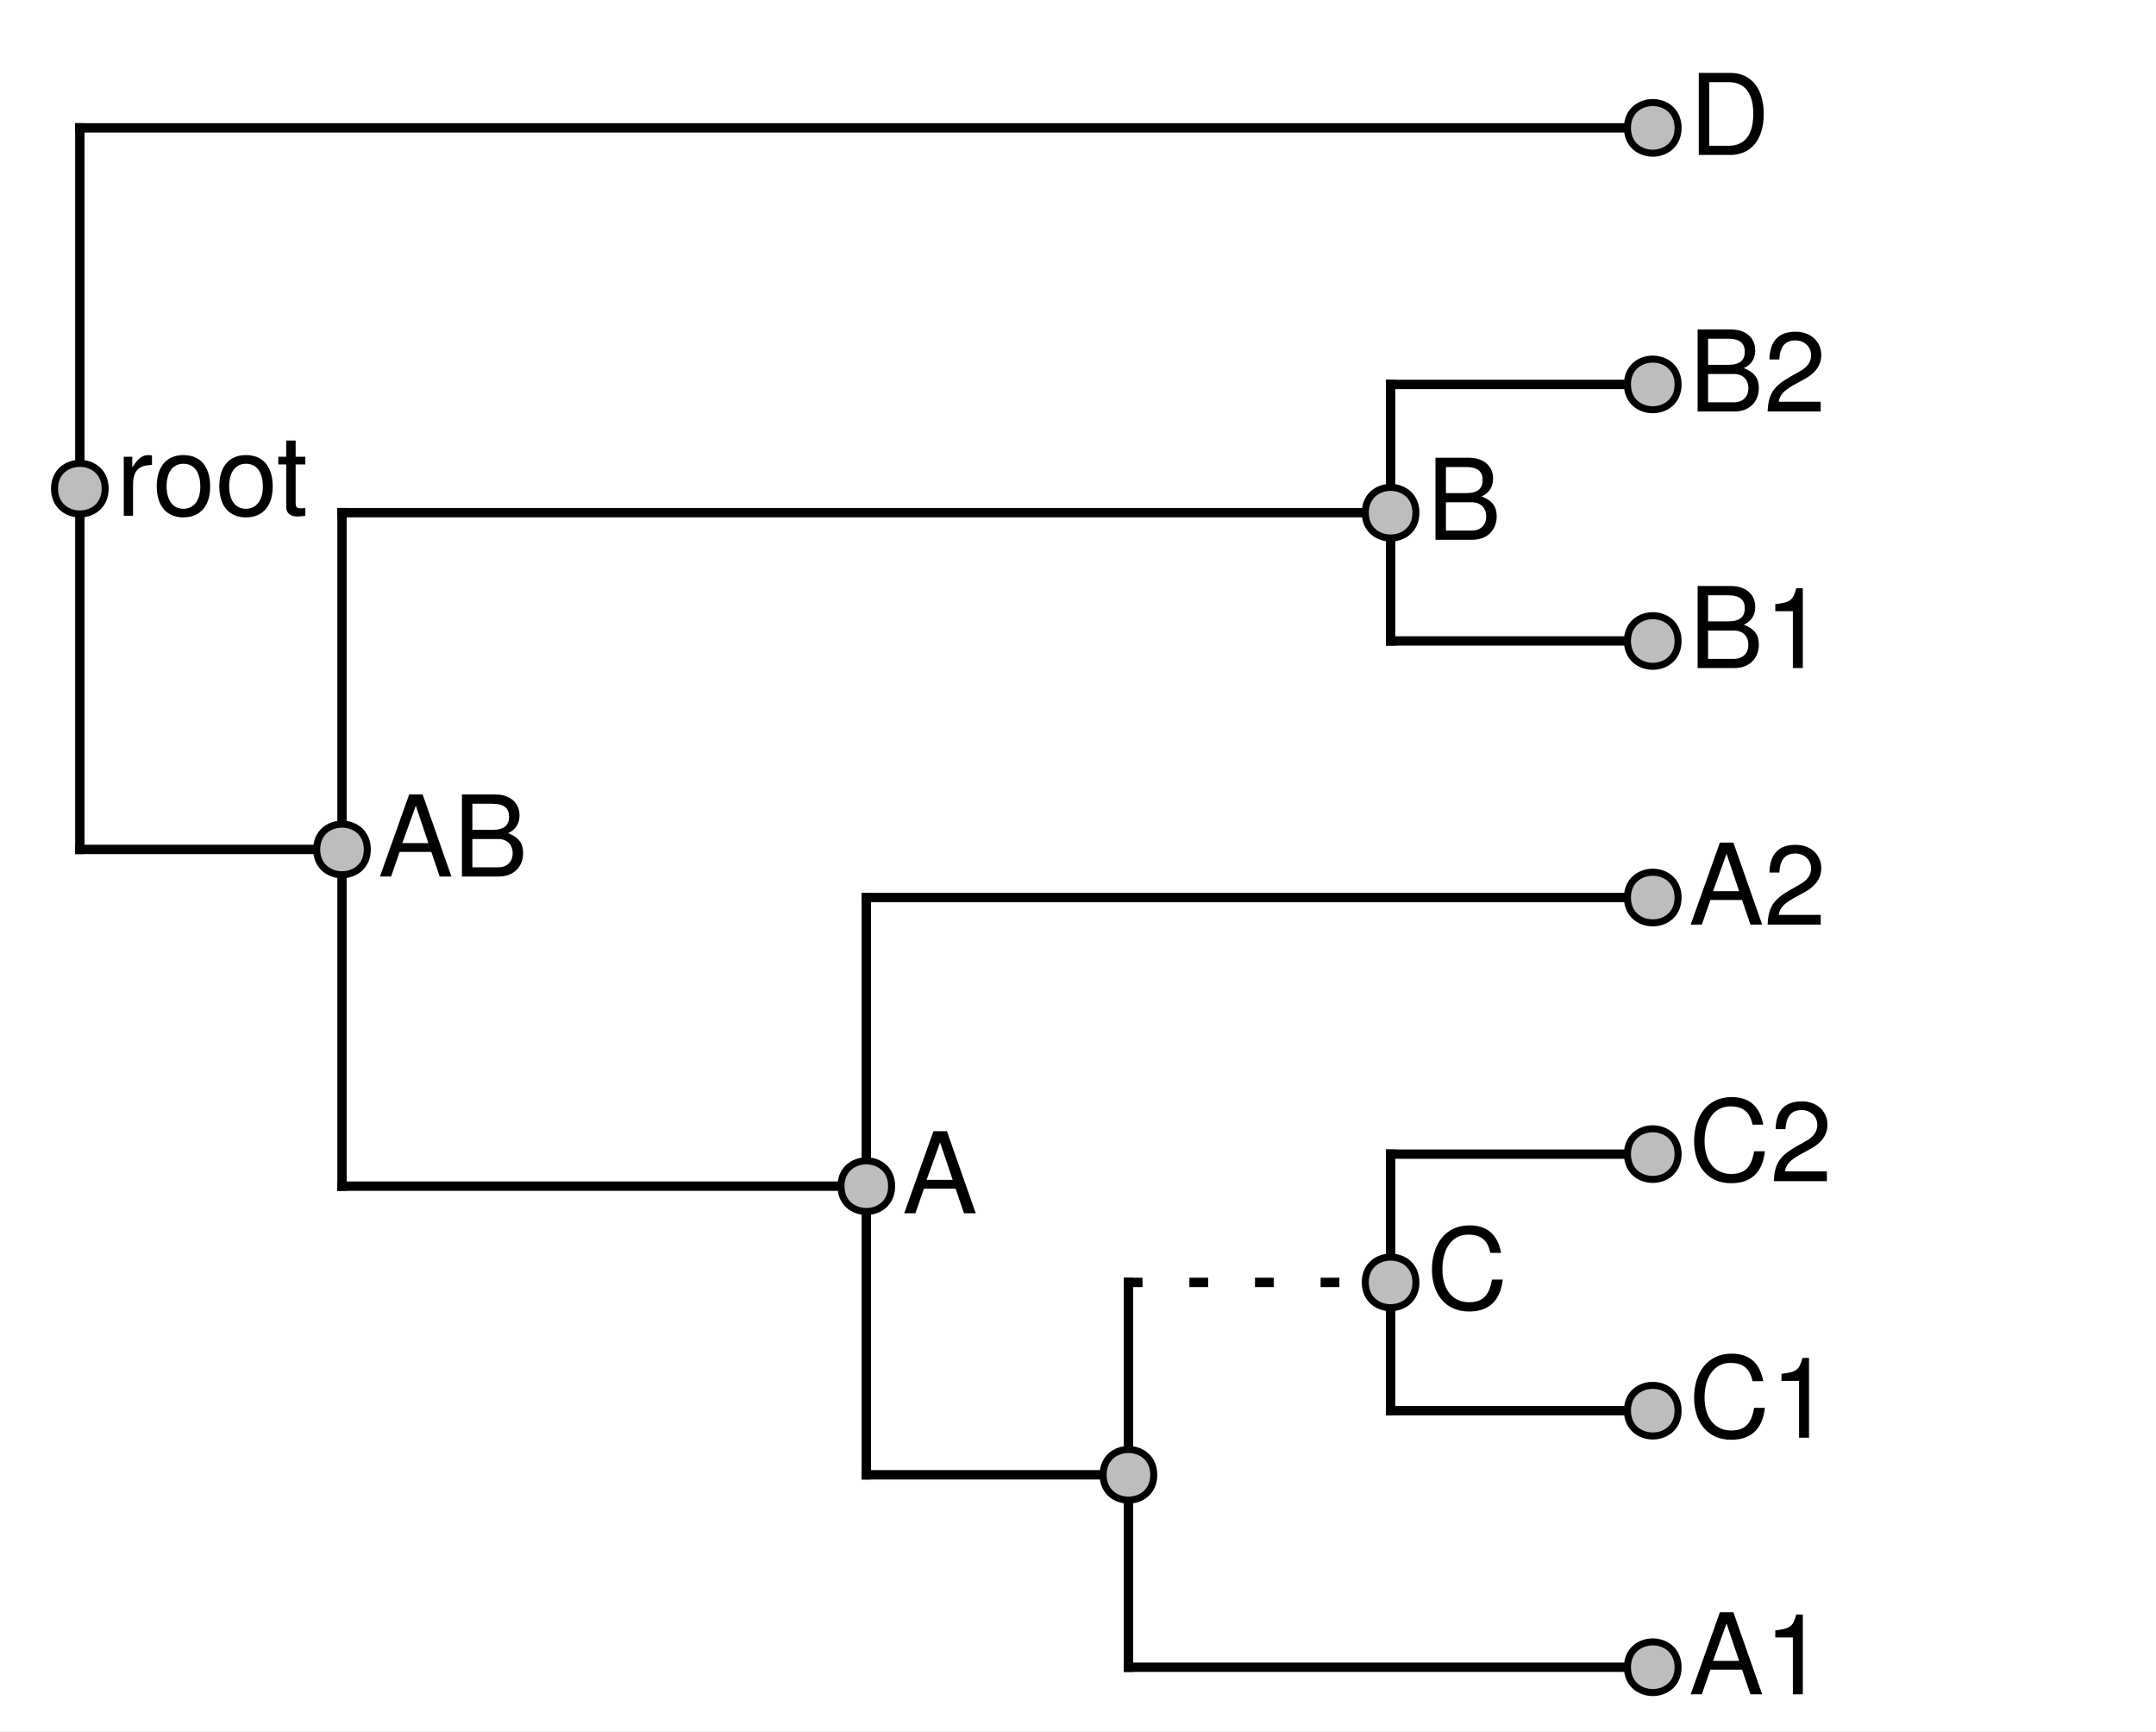
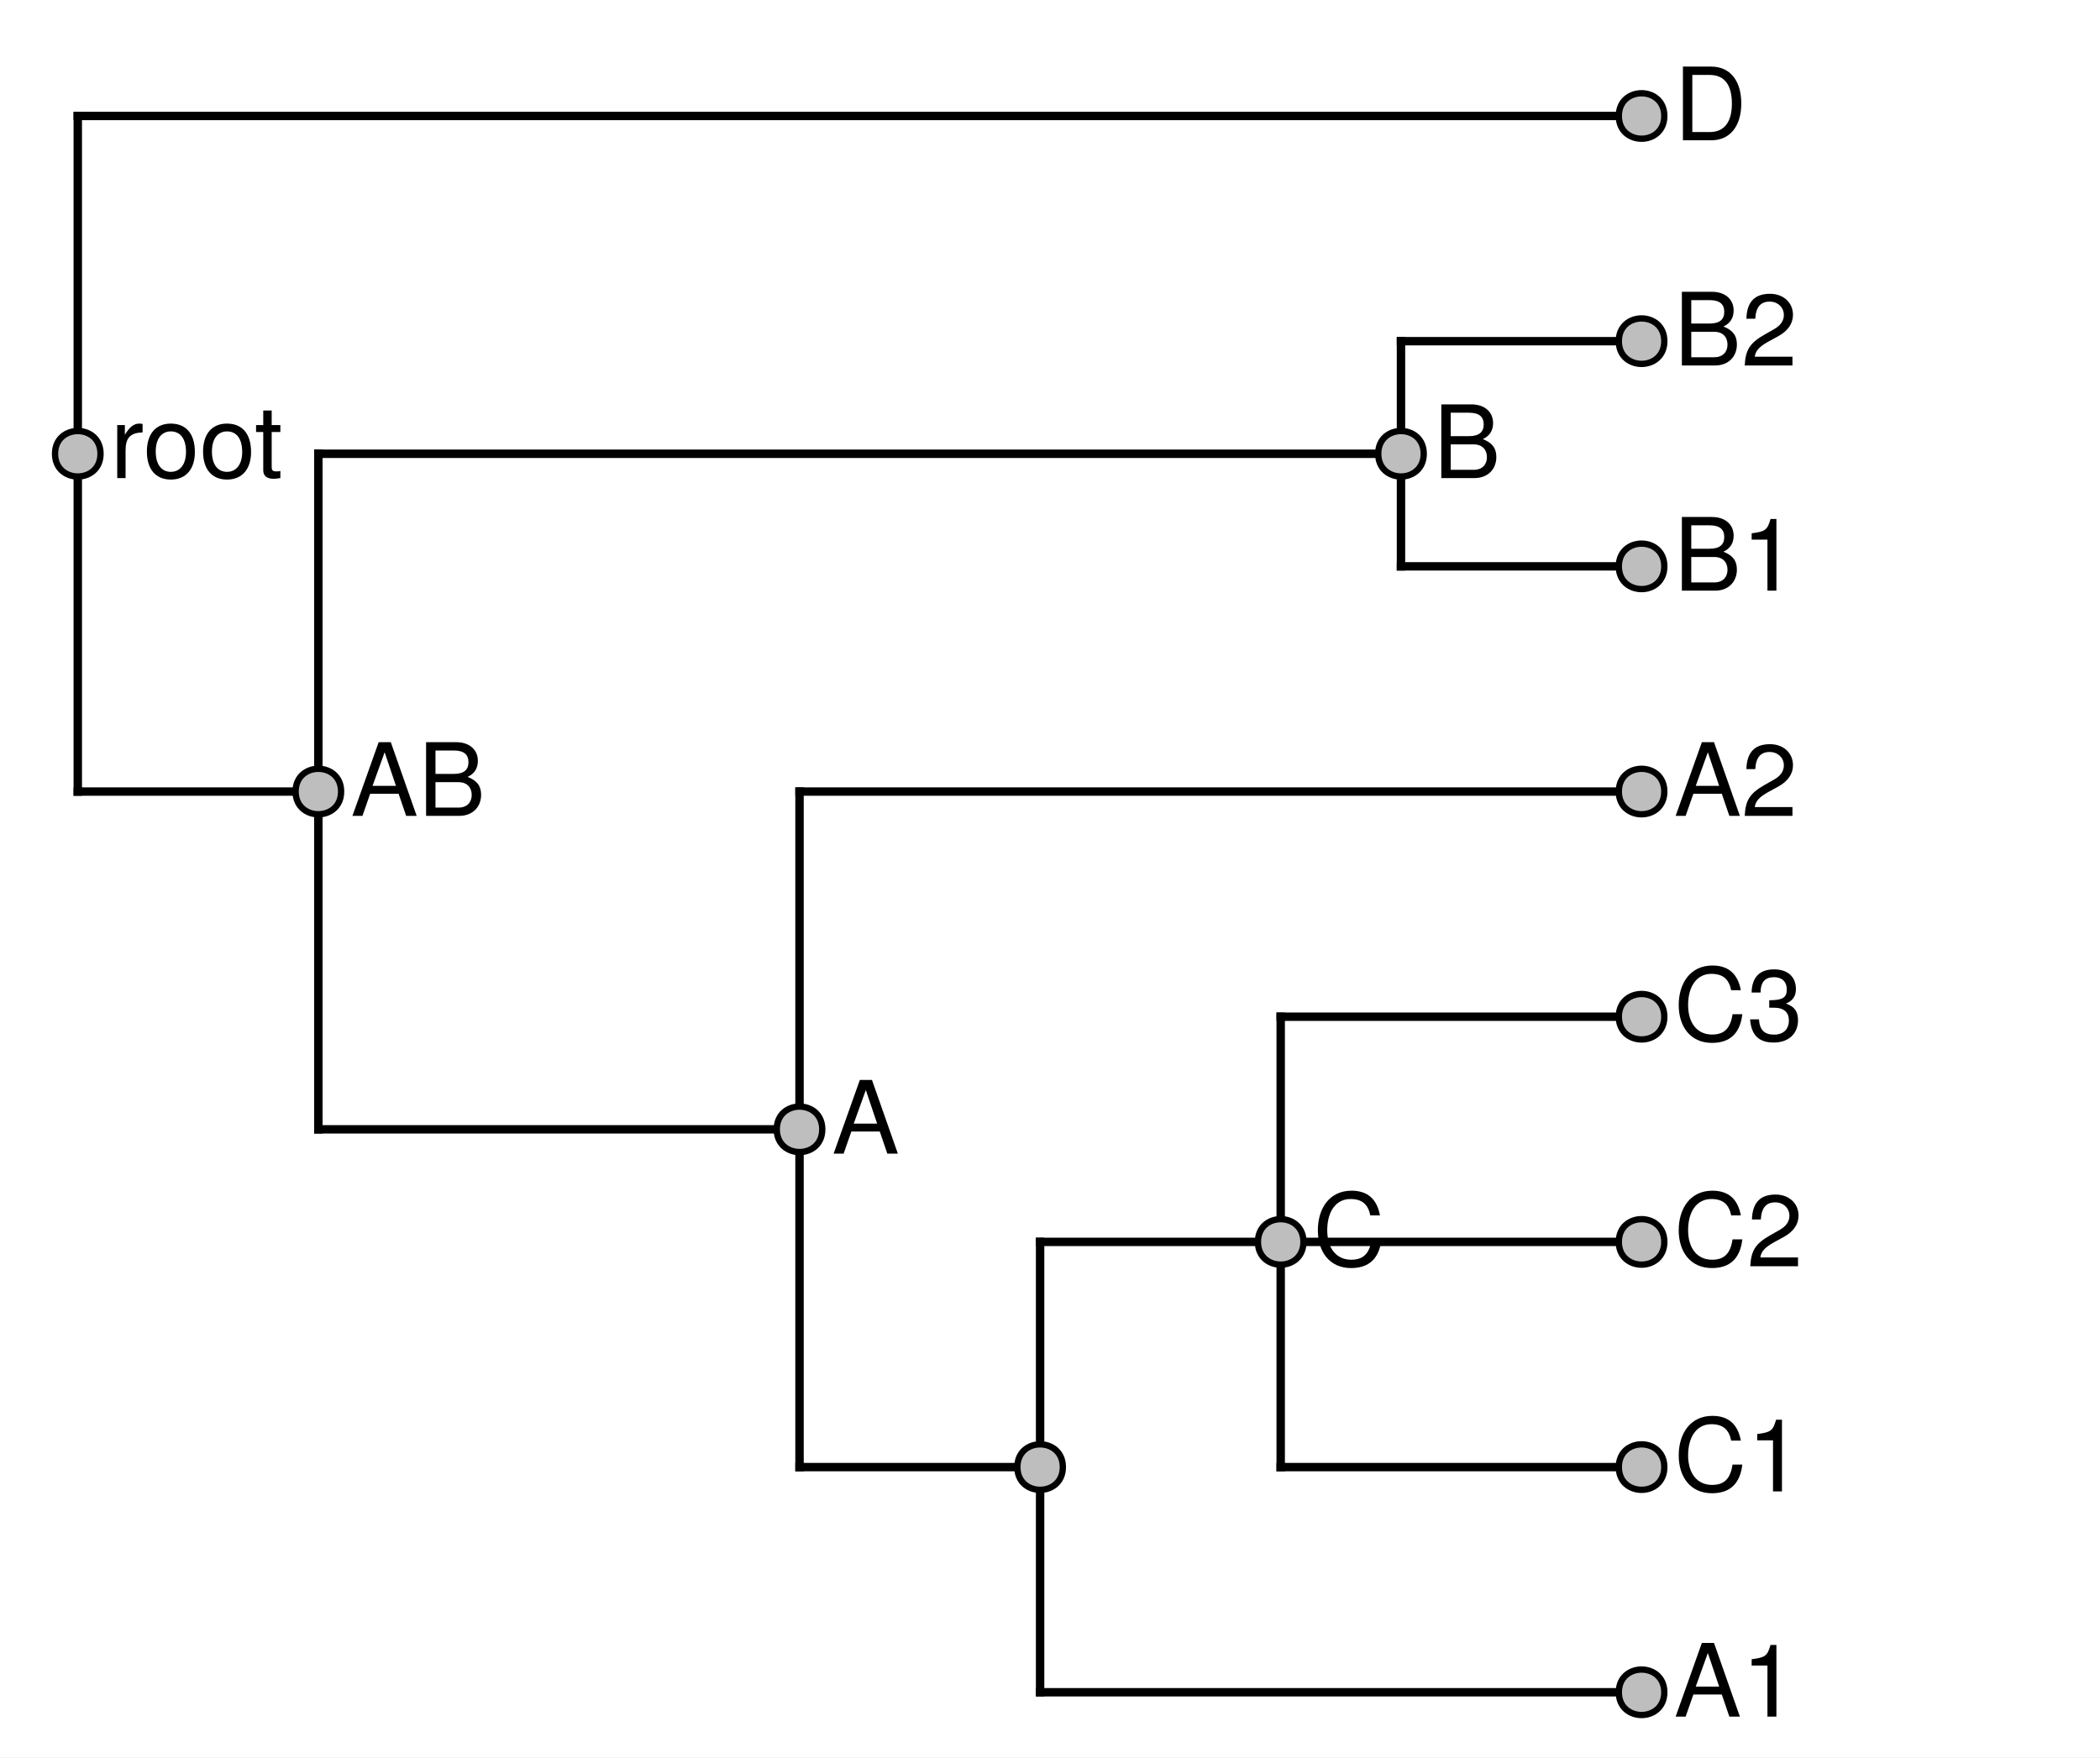
- <svg xmlns="http://www.w3.org/2000/svg" xmlns:xlink="http://www.w3.org/1999/xlink" width="345pt" height="277pt" viewBox="0 0 345 277" version="1.1" id="svg5916">
-   <defs id="defs5781">
-     <g id="g5779">
+ <svg xmlns="http://www.w3.org/2000/svg" xmlns:xlink="http://www.w3.org/1999/xlink" width="374pt" height="313pt" viewBox="0 0 374 313" version="1.1">
+   <defs>
+     <g>
      <symbol overflow="visible" id="glyph0-0">
-         <path style="stroke:none;" d="" id="path5749" />
+         <path style="stroke:none;" d="" />
      </symbol>
      <symbol overflow="visible" id="glyph0-1">
-         <path style="stroke:none;" d="M 11.75 0 L 7.141 -13.125 L 4.984 -13.125 L 0.312 0 L 2.094 0 L 3.469 -3.938 L 8.531 -3.938 L 9.875 0 Z M 8.062 -5.344 L 3.891 -5.344 L 6.047 -11.328 Z M 8.062 -5.344 " id="path5752" />
+         <path style="stroke:none;" d="M 11.75 0 L 7.141 -13.125 L 4.984 -13.125 L 0.312 0 L 2.094 0 L 3.469 -3.938 L 8.531 -3.938 L 9.875 0 Z M 8.062 -5.344 L 3.891 -5.344 L 6.047 -11.328 Z M 8.062 -5.344 " />
      </symbol>
      <symbol overflow="visible" id="glyph0-2">
-         <path style="stroke:none;" d="M 6.25 0 L 6.25 -12.766 L 5.203 -12.766 C 4.641 -10.797 4.281 -10.531 1.844 -10.219 L 1.844 -9.094 L 4.656 -9.094 L 4.656 0 Z M 6.25 0 " id="path5755" />
+         <path style="stroke:none;" d="M 6.25 0 L 6.25 -12.766 L 5.203 -12.766 C 4.641 -10.797 4.281 -10.531 1.844 -10.219 L 1.844 -9.094 L 4.656 -9.094 L 4.656 0 Z M 6.25 0 " />
      </symbol>
      <symbol overflow="visible" id="glyph0-3">
-         <path style="stroke:none;" d="M 12.188 -4.781 L 10.453 -4.781 C 10.062 -2.297 9.016 -1.156 6.797 -1.156 C 4.188 -1.156 2.531 -3.156 2.531 -6.422 C 2.531 -9.797 4.125 -11.969 6.656 -11.969 C 8.719 -11.969 9.797 -11.047 10.203 -9.047 L 11.922 -9.047 C 11.391 -11.938 9.734 -13.453 6.859 -13.453 C 2.875 -13.453 0.859 -10.234 0.859 -6.406 C 0.859 -2.578 2.938 0.328 6.781 0.328 C 9.984 0.328 11.797 -1.375 12.188 -4.781 Z M 12.188 -4.781 " id="path5758" />
+         <path style="stroke:none;" d="M 12.188 -4.781 L 10.453 -4.781 C 10.062 -2.297 9.016 -1.156 6.797 -1.156 C 4.188 -1.156 2.531 -3.156 2.531 -6.422 C 2.531 -9.797 4.125 -11.969 6.656 -11.969 C 8.719 -11.969 9.797 -11.047 10.203 -9.047 L 11.922 -9.047 C 11.391 -11.938 9.734 -13.453 6.859 -13.453 C 2.875 -13.453 0.859 -10.234 0.859 -6.406 C 0.859 -2.578 2.938 0.328 6.781 0.328 C 9.984 0.328 11.797 -1.375 12.188 -4.781 Z M 12.188 -4.781 " />
      </symbol>
      <symbol overflow="visible" id="glyph0-4">
-         <path style="stroke:none;" d="M 9.203 -9.016 C 9.203 -11.172 7.531 -12.766 5.109 -12.766 C 2.5 -12.766 0.984 -11.438 0.906 -8.328 L 2.484 -8.328 C 2.609 -10.469 3.484 -11.375 5.062 -11.375 C 6.5 -11.375 7.578 -10.344 7.578 -8.984 C 7.578 -7.969 6.984 -7.109 5.844 -6.469 L 4.188 -5.531 C 1.531 -4.016 0.75 -2.812 0.609 0 L 9.109 0 L 9.109 -1.562 L 2.391 -1.562 C 2.562 -2.609 3.125 -3.281 4.703 -4.188 L 6.5 -5.172 C 8.281 -6.125 9.203 -7.453 9.203 -9.016 Z M 9.203 -9.016 " id="path5761" />
+         <path style="stroke:none;" d="M 9.203 -9.016 C 9.203 -11.172 7.531 -12.766 5.109 -12.766 C 2.5 -12.766 0.984 -11.438 0.906 -8.328 L 2.484 -8.328 C 2.609 -10.469 3.484 -11.375 5.062 -11.375 C 6.5 -11.375 7.578 -10.344 7.578 -8.984 C 7.578 -7.969 6.984 -7.109 5.844 -6.469 L 4.188 -5.531 C 1.531 -4.016 0.75 -2.812 0.609 0 L 9.109 0 L 9.109 -1.562 L 2.391 -1.562 C 2.562 -2.609 3.125 -3.281 4.703 -4.188 L 6.5 -5.172 C 8.281 -6.125 9.203 -7.453 9.203 -9.016 Z M 9.203 -9.016 " />
      </symbol>
      <symbol overflow="visible" id="glyph0-5">
-         <path style="stroke:none;" d="M 11.219 -3.75 C 11.219 -5.328 10.5 -6.281 8.812 -6.938 C 10.016 -7.484 10.641 -8.453 10.641 -9.797 C 10.641 -11.703 9.234 -13.125 6.75 -13.125 L 1.422 -13.125 L 1.422 0 L 7.344 0 C 9.703 0 11.219 -1.578 11.219 -3.75 Z M 8.969 -9.562 C 8.969 -8.219 8.188 -7.469 6.344 -7.469 L 3.094 -7.469 L 3.094 -11.641 L 6.344 -11.641 C 8.188 -11.641 8.969 -10.891 8.969 -9.562 Z M 9.547 -3.719 C 9.547 -2.469 8.766 -1.469 7.188 -1.469 L 3.094 -1.469 L 3.094 -6 L 7.188 -6 C 8.766 -6 9.547 -5 9.547 -3.719 Z M 9.547 -3.719 " id="path5764" />
+         <path style="stroke:none;" d="M 9.109 -3.703 C 9.109 -5.25 8.484 -6.156 6.953 -6.672 C 8.141 -7.141 8.734 -7.969 8.734 -9.25 C 8.734 -11.453 7.266 -12.766 4.844 -12.766 C 2.266 -12.766 0.906 -11.359 0.844 -8.641 L 2.438 -8.641 C 2.469 -10.531 3.234 -11.375 4.859 -11.375 C 6.266 -11.375 7.109 -10.547 7.109 -9.203 C 7.109 -7.828 6.516 -7.266 3.984 -7.266 L 3.984 -5.938 L 4.844 -5.938 C 6.594 -5.938 7.484 -5.109 7.484 -3.688 C 7.484 -2.094 6.5 -1.141 4.844 -1.141 C 3.109 -1.141 2.266 -2 2.156 -3.859 L 0.578 -3.859 C 0.781 -1.016 2.172 0.266 4.781 0.266 C 7.422 0.266 9.109 -1.297 9.109 -3.703 Z M 9.109 -3.703 " />
      </symbol>
      <symbol overflow="visible" id="glyph0-6">
-         <path style="stroke:none;" d="M 12 -6.562 C 12 -10.641 9.984 -13.125 6.656 -13.125 L 1.609 -13.125 L 1.609 0 L 6.656 0 C 9.969 0 12 -2.484 12 -6.562 Z M 10.328 -6.547 C 10.328 -3.234 8.969 -1.469 6.375 -1.469 L 3.281 -1.469 L 3.281 -11.641 L 6.375 -11.641 C 8.969 -11.641 10.328 -9.906 10.328 -6.547 Z M 10.328 -6.547 " id="path5767" />
+         <path style="stroke:none;" d="M 11.219 -3.75 C 11.219 -5.328 10.5 -6.281 8.812 -6.938 C 10.016 -7.484 10.641 -8.453 10.641 -9.797 C 10.641 -11.703 9.234 -13.125 6.75 -13.125 L 1.422 -13.125 L 1.422 0 L 7.344 0 C 9.703 0 11.219 -1.578 11.219 -3.75 Z M 8.969 -9.562 C 8.969 -8.219 8.188 -7.469 6.344 -7.469 L 3.094 -7.469 L 3.094 -11.641 L 6.344 -11.641 C 8.188 -11.641 8.969 -10.891 8.969 -9.562 Z M 9.547 -3.719 C 9.547 -2.469 8.766 -1.469 7.188 -1.469 L 3.094 -1.469 L 3.094 -6 L 7.188 -6 C 8.766 -6 9.547 -5 9.547 -3.719 Z M 9.547 -3.719 " />
      </symbol>
      <symbol overflow="visible" id="glyph0-7">
-         <path style="stroke:none;" d="M 5.781 -8.125 L 5.781 -9.641 C 5.531 -9.688 5.406 -9.703 5.203 -9.703 C 4.234 -9.703 3.484 -9.125 2.625 -7.719 L 2.625 -9.438 L 1.266 -9.438 L 1.266 0 L 2.75 0 L 2.75 -4.891 C 2.75 -7.016 3.453 -8.078 5.781 -8.125 Z M 5.781 -8.125 " id="path5770" />
+         <path style="stroke:none;" d="M 12 -6.562 C 12 -10.641 9.984 -13.125 6.656 -13.125 L 1.609 -13.125 L 1.609 0 L 6.656 0 C 9.969 0 12 -2.484 12 -6.562 Z M 10.328 -6.547 C 10.328 -3.234 8.969 -1.469 6.375 -1.469 L 3.281 -1.469 L 3.281 -11.641 L 6.375 -11.641 C 8.969 -11.641 10.328 -9.906 10.328 -6.547 Z M 10.328 -6.547 " />
      </symbol>
      <symbol overflow="visible" id="glyph0-8">
-         <path style="stroke:none;" d="M 9.188 -4.641 C 9.188 -7.906 7.609 -9.703 4.891 -9.703 C 2.25 -9.703 0.641 -7.891 0.641 -4.719 C 0.641 -1.547 2.234 0.266 4.906 0.266 C 7.562 0.266 9.188 -1.547 9.188 -4.641 Z M 7.609 -4.656 C 7.609 -2.453 6.562 -1.109 4.906 -1.109 C 3.234 -1.109 2.219 -2.438 2.219 -4.719 C 2.219 -6.984 3.234 -8.312 4.906 -8.312 C 6.609 -8.312 7.609 -7 7.609 -4.656 Z M 7.609 -4.656 " id="path5773" />
+         <path style="stroke:none;" d="M 5.781 -8.125 L 5.781 -9.641 C 5.531 -9.688 5.406 -9.703 5.203 -9.703 C 4.234 -9.703 3.484 -9.125 2.625 -7.719 L 2.625 -9.438 L 1.266 -9.438 L 1.266 0 L 2.75 0 L 2.75 -4.891 C 2.75 -7.016 3.453 -8.078 5.781 -8.125 Z M 5.781 -8.125 " />
      </symbol>
      <symbol overflow="visible" id="glyph0-9">
-         <path style="stroke:none;" d="M 4.578 0 L 4.578 -1.266 C 4.375 -1.203 4.141 -1.188 3.859 -1.188 C 3.203 -1.188 3.031 -1.375 3.031 -2.031 L 3.031 -8.203 L 4.578 -8.203 L 4.578 -9.438 L 3.031 -9.438 L 3.031 -12.031 L 1.531 -12.031 L 1.531 -9.438 L 0.25 -9.438 L 0.25 -8.203 L 1.531 -8.203 L 1.531 -1.375 C 1.531 -0.406 2.172 0.125 3.344 0.125 C 3.703 0.125 4.062 0.094 4.578 0 Z M 4.578 0 " id="path5776" />
+         <path style="stroke:none;" d="M 9.188 -4.641 C 9.188 -7.906 7.609 -9.703 4.891 -9.703 C 2.25 -9.703 0.641 -7.891 0.641 -4.719 C 0.641 -1.547 2.234 0.266 4.906 0.266 C 7.562 0.266 9.188 -1.547 9.188 -4.641 Z M 7.609 -4.656 C 7.609 -2.453 6.562 -1.109 4.906 -1.109 C 3.234 -1.109 2.219 -2.438 2.219 -4.719 C 2.219 -6.984 3.234 -8.312 4.906 -8.312 C 6.609 -8.312 7.609 -7 7.609 -4.656 Z M 7.609 -4.656 " />
+       </symbol>
+       <symbol overflow="visible" id="glyph0-10">
+         <path style="stroke:none;" d="M 4.578 0 L 4.578 -1.266 C 4.375 -1.203 4.141 -1.188 3.859 -1.188 C 3.203 -1.188 3.031 -1.375 3.031 -2.031 L 3.031 -8.203 L 4.578 -8.203 L 4.578 -9.438 L 3.031 -9.438 L 3.031 -12.031 L 1.531 -12.031 L 1.531 -9.438 L 0.25 -9.438 L 0.25 -8.203 L 1.531 -8.203 L 1.531 -1.375 C 1.531 -0.406 2.172 0.125 3.344 0.125 C 3.703 0.125 4.062 0.094 4.578 0 Z M 4.578 0 " />
      </symbol>
    </g>
  </defs>
-   <rect id="rect5783" style="fill:#ffffff;fill-opacity:1;stroke:none" height="277" width="345" y="0" x="0" />
-   <path id="path5785" d="M 12.777,135.902 H 54.727" style="fill:none;stroke:#000000;stroke-width:1.5;stroke-linecap:square;stroke-linejoin:round;stroke-miterlimit:10;stroke-opacity:1" />
-   <path id="path5787" d="M 54.727,189.777 H 138.625" style="fill:none;stroke:#000000;stroke-width:1.5;stroke-linecap:square;stroke-linejoin:round;stroke-miterlimit:10;stroke-opacity:1" />
-   <path id="path5789" d="m 138.625,235.957 h 41.949" style="fill:none;stroke:#000000;stroke-width:1.5;stroke-linecap:square;stroke-linejoin:round;stroke-miterlimit:10;stroke-opacity:1" />
-   <path id="path5791" d="m 180.574,266.742 h 83.898" style="fill:none;stroke:#000000;stroke-width:1.5;stroke-linecap:square;stroke-linejoin:round;stroke-miterlimit:10;stroke-opacity:1" />
-   <path id="path5793" d="m 180.574,205.172 h 41.949" style="fill:none;stroke:#000000;stroke-width:1.5;stroke-linecap:square;stroke-linejoin:round;stroke-miterlimit:10;stroke-opacity:1;stroke-dasharray:1.5,9;stroke-dashoffset:0" />
-   <path id="path5795" d="m 222.523,225.695 h 41.949" style="fill:none;stroke:#000000;stroke-width:1.5;stroke-linecap:square;stroke-linejoin:round;stroke-miterlimit:10;stroke-opacity:1" />
-   <path id="path5797" d="m 222.523,184.648 h 41.949" style="fill:none;stroke:#000000;stroke-width:1.5;stroke-linecap:square;stroke-linejoin:round;stroke-miterlimit:10;stroke-opacity:1" />
-   <path id="path5799" d="M 138.625,143.598 H 264.473" style="fill:none;stroke:#000000;stroke-width:1.5;stroke-linecap:square;stroke-linejoin:round;stroke-miterlimit:10;stroke-opacity:1" />
-   <path id="path5801" d="M 54.727,82.027 H 222.523" style="fill:none;stroke:#000000;stroke-width:1.5;stroke-linecap:square;stroke-linejoin:round;stroke-miterlimit:10;stroke-opacity:1" />
-   <path id="path5803" d="m 222.523,102.551 h 41.949" style="fill:none;stroke:#000000;stroke-width:1.5;stroke-linecap:square;stroke-linejoin:round;stroke-miterlimit:10;stroke-opacity:1" />
-   <path id="path5805" d="m 222.523,61.504 h 41.949" style="fill:none;stroke:#000000;stroke-width:1.5;stroke-linecap:square;stroke-linejoin:round;stroke-miterlimit:10;stroke-opacity:1" />
-   <path id="path5807" d="M 12.777,20.457 H 264.473" style="fill:none;stroke:#000000;stroke-width:1.5;stroke-linecap:square;stroke-linejoin:round;stroke-miterlimit:10;stroke-opacity:1" />
-   <path id="path5809" d="M 12.777,135.902 V 20.457" style="fill:none;stroke:#000000;stroke-width:1.5;stroke-linecap:square;stroke-linejoin:round;stroke-miterlimit:10;stroke-opacity:1" />
-   <path id="path5811" d="M 54.727,189.777 V 82.027" style="fill:none;stroke:#000000;stroke-width:1.5;stroke-linecap:square;stroke-linejoin:round;stroke-miterlimit:10;stroke-opacity:1" />
-   <path id="path5813" d="M 138.625,235.957 V 143.598" style="fill:none;stroke:#000000;stroke-width:1.5;stroke-linecap:square;stroke-linejoin:round;stroke-miterlimit:10;stroke-opacity:1" />
-   <path id="path5815" d="M 180.574,266.742 V 205.172" style="fill:none;stroke:#000000;stroke-width:1.5;stroke-linecap:square;stroke-linejoin:round;stroke-miterlimit:10;stroke-opacity:1" />
-   <path id="path5817" d="M 222.523,225.695 V 184.648" style="fill:none;stroke:#000000;stroke-width:1.5;stroke-linecap:square;stroke-linejoin:round;stroke-miterlimit:10;stroke-opacity:1" />
-   <path id="path5819" d="M 222.523,102.551 V 61.504" style="fill:none;stroke:#000000;stroke-width:1.5;stroke-linecap:square;stroke-linejoin:round;stroke-miterlimit:10;stroke-opacity:1" />
-   <path id="path5821" d="m 58.777,135.902 c 0,5.402 -8.102,5.402 -8.102,0 0,-5.398 8.102,-5.398 8.102,0" style="fill:#bdbdbd;fill-opacity:1;fill-rule:nonzero;stroke:#000000;stroke-width:1.125;stroke-linecap:round;stroke-linejoin:round;stroke-miterlimit:10;stroke-opacity:1" />
-   <path id="path5823" d="m 142.676,189.777 c 0,5.398 -8.102,5.398 -8.102,0 0,-5.398 8.102,-5.398 8.102,0" style="fill:#bdbdbd;fill-opacity:1;fill-rule:nonzero;stroke:#000000;stroke-width:1.125;stroke-linecap:round;stroke-linejoin:round;stroke-miterlimit:10;stroke-opacity:1" />
-   <path id="path5825" d="m 184.625,235.957 c 0,5.398 -8.102,5.398 -8.102,0 0,-5.402 8.102,-5.402 8.102,0" style="fill:#bdbdbd;fill-opacity:1;fill-rule:nonzero;stroke:#000000;stroke-width:1.125;stroke-linecap:round;stroke-linejoin:round;stroke-miterlimit:10;stroke-opacity:1" />
-   <path id="path5827" d="m 268.523,266.742 c 0,5.398 -8.102,5.398 -8.102,0 0,-5.402 8.102,-5.402 8.102,0" style="fill:#bdbdbd;fill-opacity:1;fill-rule:nonzero;stroke:#000000;stroke-width:1.125;stroke-linecap:round;stroke-linejoin:round;stroke-miterlimit:10;stroke-opacity:1" />
-   <path id="path5829" d="m 226.574,205.172 c 0,5.398 -8.102,5.398 -8.102,0 0,-5.402 8.102,-5.402 8.102,0" style="fill:#bdbdbd;fill-opacity:1;fill-rule:nonzero;stroke:#000000;stroke-width:1.125;stroke-linecap:round;stroke-linejoin:round;stroke-miterlimit:10;stroke-opacity:1" />
-   <path id="path5831" d="m 268.523,225.695 c 0,5.398 -8.102,5.398 -8.102,0 0,-5.402 8.102,-5.402 8.102,0" style="fill:#bdbdbd;fill-opacity:1;fill-rule:nonzero;stroke:#000000;stroke-width:1.125;stroke-linecap:round;stroke-linejoin:round;stroke-miterlimit:10;stroke-opacity:1" />
-   <path id="path5833" d="m 268.523,184.648 c 0,5.398 -8.102,5.398 -8.102,0 0,-5.402 8.102,-5.402 8.102,0" style="fill:#bdbdbd;fill-opacity:1;fill-rule:nonzero;stroke:#000000;stroke-width:1.125;stroke-linecap:round;stroke-linejoin:round;stroke-miterlimit:10;stroke-opacity:1" />
-   <path id="path5835" d="m 268.523,143.598 c 0,5.402 -8.102,5.402 -8.102,0 0,-5.398 8.102,-5.398 8.102,0" style="fill:#bdbdbd;fill-opacity:1;fill-rule:nonzero;stroke:#000000;stroke-width:1.125;stroke-linecap:round;stroke-linejoin:round;stroke-miterlimit:10;stroke-opacity:1" />
-   <path id="path5837" d="m 226.574,82.027 c 0,5.402 -8.102,5.402 -8.102,0 0,-5.398 8.102,-5.398 8.102,0" style="fill:#bdbdbd;fill-opacity:1;fill-rule:nonzero;stroke:#000000;stroke-width:1.125;stroke-linecap:round;stroke-linejoin:round;stroke-miterlimit:10;stroke-opacity:1" />
-   <path id="path5839" d="m 268.523,102.551 c 0,5.402 -8.102,5.402 -8.102,0 0,-5.398 8.102,-5.398 8.102,0" style="fill:#bdbdbd;fill-opacity:1;fill-rule:nonzero;stroke:#000000;stroke-width:1.125;stroke-linecap:round;stroke-linejoin:round;stroke-miterlimit:10;stroke-opacity:1" />
-   <path id="path5841" d="m 268.523,61.504 c 0,5.402 -8.102,5.402 -8.102,0 0,-5.398 8.102,-5.398 8.102,0" style="fill:#bdbdbd;fill-opacity:1;fill-rule:nonzero;stroke:#000000;stroke-width:1.125;stroke-linecap:round;stroke-linejoin:round;stroke-miterlimit:10;stroke-opacity:1" />
-   <path id="path5843" d="m 268.523,20.457 c 0,5.402 -8.102,5.402 -8.102,0 0,-5.398 8.102,-5.398 8.102,0" style="fill:#bdbdbd;fill-opacity:1;fill-rule:nonzero;stroke:#000000;stroke-width:1.125;stroke-linecap:round;stroke-linejoin:round;stroke-miterlimit:10;stroke-opacity:1" />
-   <g id="g5849" style="fill:#000000;fill-opacity:1">
-     <use height="100%" width="100%" id="use5845" y="271.07" x="270.23" xlink:href="#glyph0-1" />
-     <use height="100%" width="100%" id="use5847" y="271.07" x="282.236" xlink:href="#glyph0-2" />
-   </g>
-   <g id="g5855" style="fill:#000000;fill-opacity:1">
-     <use height="100%" width="100%" id="use5851" y="230.023" x="270.23" xlink:href="#glyph0-3" />
-     <use height="100%" width="100%" id="use5853" y="230.023" x="283.227" xlink:href="#glyph0-2" />
-   </g>
-   <g id="g5861" style="fill:#000000;fill-opacity:1">
-     <use height="100%" width="100%" id="use5857" y="188.977" x="270.23" xlink:href="#glyph0-3" />
-     <use height="100%" width="100%" id="use5859" y="188.977" x="283.227" xlink:href="#glyph0-4" />
-   </g>
-   <g id="g5867" style="fill:#000000;fill-opacity:1">
-     <use height="100%" width="100%" id="use5863" y="147.93" x="270.23" xlink:href="#glyph0-1" />
-     <use height="100%" width="100%" id="use5865" y="147.93" x="282.236" xlink:href="#glyph0-4" />
-   </g>
-   <g id="g5873" style="fill:#000000;fill-opacity:1">
-     <use height="100%" width="100%" id="use5869" y="106.883" x="270.23" xlink:href="#glyph0-5" />
-     <use height="100%" width="100%" id="use5871" y="106.883" x="282.236" xlink:href="#glyph0-2" />
-   </g>
-   <g id="g5879" style="fill:#000000;fill-opacity:1">
-     <use height="100%" width="100%" id="use5875" y="65.836" x="270.23" xlink:href="#glyph0-5" />
-     <use height="100%" width="100%" id="use5877" y="65.836" x="282.236" xlink:href="#glyph0-4" />
-   </g>
-   <g id="g5883" style="fill:#000000;fill-opacity:1">
-     <use height="100%" width="100%" id="use5881" y="24.789" x="270.23" xlink:href="#glyph0-6" />
-   </g>
-   <path id="path5885" d="m 16.828,78.18 c 0,5.402 -8.102,5.402 -8.102,0 0,-5.398 8.102,-5.398 8.102,0" style="fill:#bdbdbd;fill-opacity:1;fill-rule:nonzero;stroke:#000000;stroke-width:1.125;stroke-linecap:round;stroke-linejoin:round;stroke-miterlimit:10;stroke-opacity:1" />
-   <g id="g5895" style="fill:#000000;fill-opacity:1">
-     <use height="100%" width="100%" id="use5887" y="82.512" x="18.539" xlink:href="#glyph0-7" />
-     <use height="100%" width="100%" id="use5889" y="82.512" x="24.443" xlink:href="#glyph0-8" />
-     <use height="100%" width="100%" id="use5891" y="82.512" x="34.451" xlink:href="#glyph0-8" />
-     <use height="100%" width="100%" id="use5893" y="82.512" x="44.279" xlink:href="#glyph0-9" />
-   </g>
-   <g id="g5901" style="fill:#000000;fill-opacity:1">
-     <use height="100%" width="100%" id="use5897" y="140.234" x="60.488" xlink:href="#glyph0-1" />
-     <use height="100%" width="100%" id="use5899" y="140.234" x="72.494" xlink:href="#glyph0-5" />
-   </g>
-   <g id="g5905" style="fill:#000000;fill-opacity:1">
-     <use height="100%" width="100%" id="use5903" y="194.109" x="144.383" xlink:href="#glyph0-1" />
-   </g>
-   <g id="g5909" style="fill:#000000;fill-opacity:1">
-     <use height="100%" width="100%" id="use5907" y="209.5" x="228.281" xlink:href="#glyph0-3" />
-   </g>
-   <g id="g5913" style="fill:#000000;fill-opacity:1">
-     <use height="100%" width="100%" id="use5911" y="86.359" x="228.281" xlink:href="#glyph0-5" />
+   <g id="surface1">
+     <rect x="0" y="0" width="374" height="313" style="fill:rgb(100%,100%,100%);fill-opacity:1;stroke:none;" />
+     <path style="fill:none;stroke-width:1.5;stroke-linecap:square;stroke-linejoin:round;stroke:rgb(0%,0%,0%);stroke-opacity:1;stroke-miterlimit:10;" d="M 13.852 140.98 L 56.699 140.98 " />
+     <path style="fill:none;stroke-width:1.5;stroke-linecap:square;stroke-linejoin:round;stroke:rgb(0%,0%,0%);stroke-opacity:1;stroke-miterlimit:10;" d="M 56.699 201.141 L 142.391 201.141 " />
+     <path style="fill:none;stroke-width:1.5;stroke-linecap:square;stroke-linejoin:round;stroke:rgb(0%,0%,0%);stroke-opacity:1;stroke-miterlimit:10;" d="M 142.391 261.301 L 185.238 261.301 " />
+     <path style="fill:none;stroke-width:1.5;stroke-linecap:square;stroke-linejoin:round;stroke:rgb(0%,0%,0%);stroke-opacity:1;stroke-miterlimit:10;" d="M 185.238 301.406 L 292.355 301.406 " />
+     <path style="fill:none;stroke-width:1.5;stroke-linecap:square;stroke-linejoin:round;stroke:rgb(0%,0%,0%);stroke-opacity:1;stroke-miterlimit:10;" d="M 185.238 221.191 L 228.086 221.191 " />
+     <path style="fill:none;stroke-width:1.5;stroke-linecap:square;stroke-linejoin:round;stroke:rgb(0%,0%,0%);stroke-opacity:1;stroke-miterlimit:10;" d="M 228.086 261.301 L 292.355 261.301 " />
+     <path style="fill:none;stroke-width:1.5;stroke-linecap:square;stroke-linejoin:round;stroke:rgb(0%,0%,0%);stroke-opacity:1;stroke-miterlimit:10;" d="M 228.086 221.191 L 292.355 221.191 " />
+     <path style="fill:none;stroke-width:1.5;stroke-linecap:square;stroke-linejoin:round;stroke:rgb(0%,0%,0%);stroke-opacity:1;stroke-miterlimit:10;" d="M 228.086 181.086 L 292.355 181.086 " />
+     <path style="fill:none;stroke-width:1.5;stroke-linecap:square;stroke-linejoin:round;stroke:rgb(0%,0%,0%);stroke-opacity:1;stroke-miterlimit:10;" d="M 142.391 140.98 L 292.355 140.98 " />
+     <path style="fill:none;stroke-width:1.5;stroke-linecap:square;stroke-linejoin:round;stroke:rgb(0%,0%,0%);stroke-opacity:1;stroke-miterlimit:10;" d="M 56.699 80.82 L 249.508 80.82 " />
+     <path style="fill:none;stroke-width:1.5;stroke-linecap:square;stroke-linejoin:round;stroke:rgb(0%,0%,0%);stroke-opacity:1;stroke-miterlimit:10;" d="M 249.508 100.871 L 292.355 100.871 " />
+     <path style="fill:none;stroke-width:1.5;stroke-linecap:square;stroke-linejoin:round;stroke:rgb(0%,0%,0%);stroke-opacity:1;stroke-miterlimit:10;" d="M 249.508 60.766 L 292.355 60.766 " />
+     <path style="fill:none;stroke-width:1.5;stroke-linecap:square;stroke-linejoin:round;stroke:rgb(0%,0%,0%);stroke-opacity:1;stroke-miterlimit:10;" d="M 13.852 20.656 L 292.355 20.656 " />
+     <path style="fill:none;stroke-width:1.5;stroke-linecap:square;stroke-linejoin:round;stroke:rgb(0%,0%,0%);stroke-opacity:1;stroke-miterlimit:10;" d="M 13.852 140.98 L 13.852 20.656 " />
+     <path style="fill:none;stroke-width:1.5;stroke-linecap:square;stroke-linejoin:round;stroke:rgb(0%,0%,0%);stroke-opacity:1;stroke-miterlimit:10;" d="M 56.699 201.141 L 56.699 80.82 " />
+     <path style="fill:none;stroke-width:1.5;stroke-linecap:square;stroke-linejoin:round;stroke:rgb(0%,0%,0%);stroke-opacity:1;stroke-miterlimit:10;" d="M 142.391 261.301 L 142.391 140.98 " />
+     <path style="fill:none;stroke-width:1.5;stroke-linecap:square;stroke-linejoin:round;stroke:rgb(0%,0%,0%);stroke-opacity:1;stroke-miterlimit:10;" d="M 185.238 301.406 L 185.238 221.191 " />
+     <path style="fill:none;stroke-width:1.5;stroke-linecap:square;stroke-linejoin:round;stroke:rgb(0%,0%,0%);stroke-opacity:1;stroke-miterlimit:10;" d="M 228.086 261.301 L 228.086 181.086 " />
+     <path style="fill:none;stroke-width:1.5;stroke-linecap:square;stroke-linejoin:round;stroke:rgb(0%,0%,0%);stroke-opacity:1;stroke-miterlimit:10;" d="M 249.508 100.871 L 249.508 60.766 " />
+     <path style="fill-rule:nonzero;fill:rgb(74.51%,74.51%,74.51%);fill-opacity:1;stroke-width:1.125;stroke-linecap:round;stroke-linejoin:round;stroke:rgb(0%,0%,0%);stroke-opacity:1;stroke-miterlimit:10;" d="M 60.75 140.98 C 60.75 146.379 52.648 146.379 52.648 140.98 C 52.648 135.578 60.75 135.578 60.75 140.98 " />
+     <path style="fill-rule:nonzero;fill:rgb(74.51%,74.51%,74.51%);fill-opacity:1;stroke-width:1.125;stroke-linecap:round;stroke-linejoin:round;stroke:rgb(0%,0%,0%);stroke-opacity:1;stroke-miterlimit:10;" d="M 146.441 201.141 C 146.441 206.539 138.34 206.539 138.34 201.141 C 138.34 195.738 146.441 195.738 146.441 201.141 " />
+     <path style="fill-rule:nonzero;fill:rgb(74.51%,74.51%,74.51%);fill-opacity:1;stroke-width:1.125;stroke-linecap:round;stroke-linejoin:round;stroke:rgb(0%,0%,0%);stroke-opacity:1;stroke-miterlimit:10;" d="M 189.289 261.301 C 189.289 266.699 181.188 266.699 181.188 261.301 C 181.188 255.898 189.289 255.898 189.289 261.301 " />
+     <path style="fill-rule:nonzero;fill:rgb(74.51%,74.51%,74.51%);fill-opacity:1;stroke-width:1.125;stroke-linecap:round;stroke-linejoin:round;stroke:rgb(0%,0%,0%);stroke-opacity:1;stroke-miterlimit:10;" d="M 296.406 301.406 C 296.406 306.809 288.305 306.809 288.305 301.406 C 288.305 296.008 296.406 296.008 296.406 301.406 " />
+     <path style="fill-rule:nonzero;fill:rgb(74.51%,74.51%,74.51%);fill-opacity:1;stroke-width:1.125;stroke-linecap:round;stroke-linejoin:round;stroke:rgb(0%,0%,0%);stroke-opacity:1;stroke-miterlimit:10;" d="M 232.137 221.191 C 232.137 226.594 224.035 226.594 224.035 221.191 C 224.035 215.793 232.137 215.793 232.137 221.191 " />
+     <path style="fill-rule:nonzero;fill:rgb(74.51%,74.51%,74.51%);fill-opacity:1;stroke-width:1.125;stroke-linecap:round;stroke-linejoin:round;stroke:rgb(0%,0%,0%);stroke-opacity:1;stroke-miterlimit:10;" d="M 296.406 261.301 C 296.406 266.699 288.305 266.699 288.305 261.301 C 288.305 255.898 296.406 255.898 296.406 261.301 " />
+     <path style="fill-rule:nonzero;fill:rgb(74.51%,74.51%,74.51%);fill-opacity:1;stroke-width:1.125;stroke-linecap:round;stroke-linejoin:round;stroke:rgb(0%,0%,0%);stroke-opacity:1;stroke-miterlimit:10;" d="M 296.406 221.191 C 296.406 226.594 288.305 226.594 288.305 221.191 C 288.305 215.793 296.406 215.793 296.406 221.191 " />
+     <path style="fill-rule:nonzero;fill:rgb(74.51%,74.51%,74.51%);fill-opacity:1;stroke-width:1.125;stroke-linecap:round;stroke-linejoin:round;stroke:rgb(0%,0%,0%);stroke-opacity:1;stroke-miterlimit:10;" d="M 296.406 181.086 C 296.406 186.484 288.305 186.484 288.305 181.086 C 288.305 175.688 296.406 175.688 296.406 181.086 " />
+     <path style="fill-rule:nonzero;fill:rgb(74.51%,74.51%,74.51%);fill-opacity:1;stroke-width:1.125;stroke-linecap:round;stroke-linejoin:round;stroke:rgb(0%,0%,0%);stroke-opacity:1;stroke-miterlimit:10;" d="M 296.406 140.98 C 296.406 146.379 288.305 146.379 288.305 140.98 C 288.305 135.578 296.406 135.578 296.406 140.98 " />
+     <path style="fill-rule:nonzero;fill:rgb(74.51%,74.51%,74.51%);fill-opacity:1;stroke-width:1.125;stroke-linecap:round;stroke-linejoin:round;stroke:rgb(0%,0%,0%);stroke-opacity:1;stroke-miterlimit:10;" d="M 253.559 80.82 C 253.559 86.219 245.457 86.219 245.457 80.82 C 245.457 75.418 253.559 75.418 253.559 80.82 " />
+     <path style="fill-rule:nonzero;fill:rgb(74.51%,74.51%,74.51%);fill-opacity:1;stroke-width:1.125;stroke-linecap:round;stroke-linejoin:round;stroke:rgb(0%,0%,0%);stroke-opacity:1;stroke-miterlimit:10;" d="M 296.406 100.871 C 296.406 106.273 288.305 106.273 288.305 100.871 C 288.305 95.473 296.406 95.473 296.406 100.871 " />
+     <path style="fill-rule:nonzero;fill:rgb(74.51%,74.51%,74.51%);fill-opacity:1;stroke-width:1.125;stroke-linecap:round;stroke-linejoin:round;stroke:rgb(0%,0%,0%);stroke-opacity:1;stroke-miterlimit:10;" d="M 296.406 60.766 C 296.406 66.164 288.305 66.164 288.305 60.766 C 288.305 55.363 296.406 55.363 296.406 60.766 " />
+     <path style="fill-rule:nonzero;fill:rgb(74.51%,74.51%,74.51%);fill-opacity:1;stroke-width:1.125;stroke-linecap:round;stroke-linejoin:round;stroke:rgb(0%,0%,0%);stroke-opacity:1;stroke-miterlimit:10;" d="M 296.406 20.656 C 296.406 26.059 288.305 26.059 288.305 20.656 C 288.305 15.258 296.406 15.258 296.406 20.656 " />
+     <g style="fill:rgb(0%,0%,0%);fill-opacity:1;">
+       <use xlink:href="#glyph0-1" x="298.113" y="305.738" />
+       <use xlink:href="#glyph0-2" x="310.119" y="305.738" />
+     </g>
+     <g style="fill:rgb(0%,0%,0%);fill-opacity:1;">
+       <use xlink:href="#glyph0-3" x="298.113" y="265.629" />
+       <use xlink:href="#glyph0-2" x="311.109" y="265.629" />
+     </g>
+     <g style="fill:rgb(0%,0%,0%);fill-opacity:1;">
+       <use xlink:href="#glyph0-3" x="298.113" y="225.523" />
+       <use xlink:href="#glyph0-4" x="311.109" y="225.523" />
+     </g>
+     <g style="fill:rgb(0%,0%,0%);fill-opacity:1;">
+       <use xlink:href="#glyph0-3" x="298.113" y="185.418" />
+       <use xlink:href="#glyph0-5" x="311.109" y="185.418" />
+     </g>
+     <g style="fill:rgb(0%,0%,0%);fill-opacity:1;">
+       <use xlink:href="#glyph0-1" x="298.113" y="145.309" />
+       <use xlink:href="#glyph0-4" x="310.119" y="145.309" />
+     </g>
+     <g style="fill:rgb(0%,0%,0%);fill-opacity:1;">
+       <use xlink:href="#glyph0-6" x="298.113" y="105.203" />
+       <use xlink:href="#glyph0-2" x="310.119" y="105.203" />
+     </g>
+     <g style="fill:rgb(0%,0%,0%);fill-opacity:1;">
+       <use xlink:href="#glyph0-6" x="298.113" y="65.094" />
+       <use xlink:href="#glyph0-4" x="310.119" y="65.094" />
+     </g>
+     <g style="fill:rgb(0%,0%,0%);fill-opacity:1;">
+       <use xlink:href="#glyph0-7" x="298.113" y="24.988" />
+     </g>
+     <path style="fill-rule:nonzero;fill:rgb(74.51%,74.51%,74.51%);fill-opacity:1;stroke-width:1.125;stroke-linecap:round;stroke-linejoin:round;stroke:rgb(0%,0%,0%);stroke-opacity:1;stroke-miterlimit:10;" d="M 17.902 80.82 C 17.902 86.219 9.801 86.219 9.801 80.82 C 9.801 75.418 17.902 75.418 17.902 80.82 " />
+     <g style="fill:rgb(0%,0%,0%);fill-opacity:1;">
+       <use xlink:href="#glyph0-8" x="19.613" y="85.148" />
+       <use xlink:href="#glyph0-9" x="25.518" y="85.148" />
+       <use xlink:href="#glyph0-9" x="35.525" y="85.148" />
+       <use xlink:href="#glyph0-10" x="45.354" y="85.148" />
+     </g>
+     <g style="fill:rgb(0%,0%,0%);fill-opacity:1;">
+       <use xlink:href="#glyph0-1" x="62.457" y="145.309" />
+       <use xlink:href="#glyph0-6" x="74.463" y="145.309" />
+     </g>
+     <g style="fill:rgb(0%,0%,0%);fill-opacity:1;">
+       <use xlink:href="#glyph0-1" x="148.152" y="205.469" />
+     </g>
+     <g style="fill:rgb(0%,0%,0%);fill-opacity:1;">
+       <use xlink:href="#glyph0-3" x="233.844" y="225.523" />
+     </g>
+     <g style="fill:rgb(0%,0%,0%);fill-opacity:1;">
+       <use xlink:href="#glyph0-6" x="255.27" y="85.148" />
+     </g>
  </g>
</svg>
